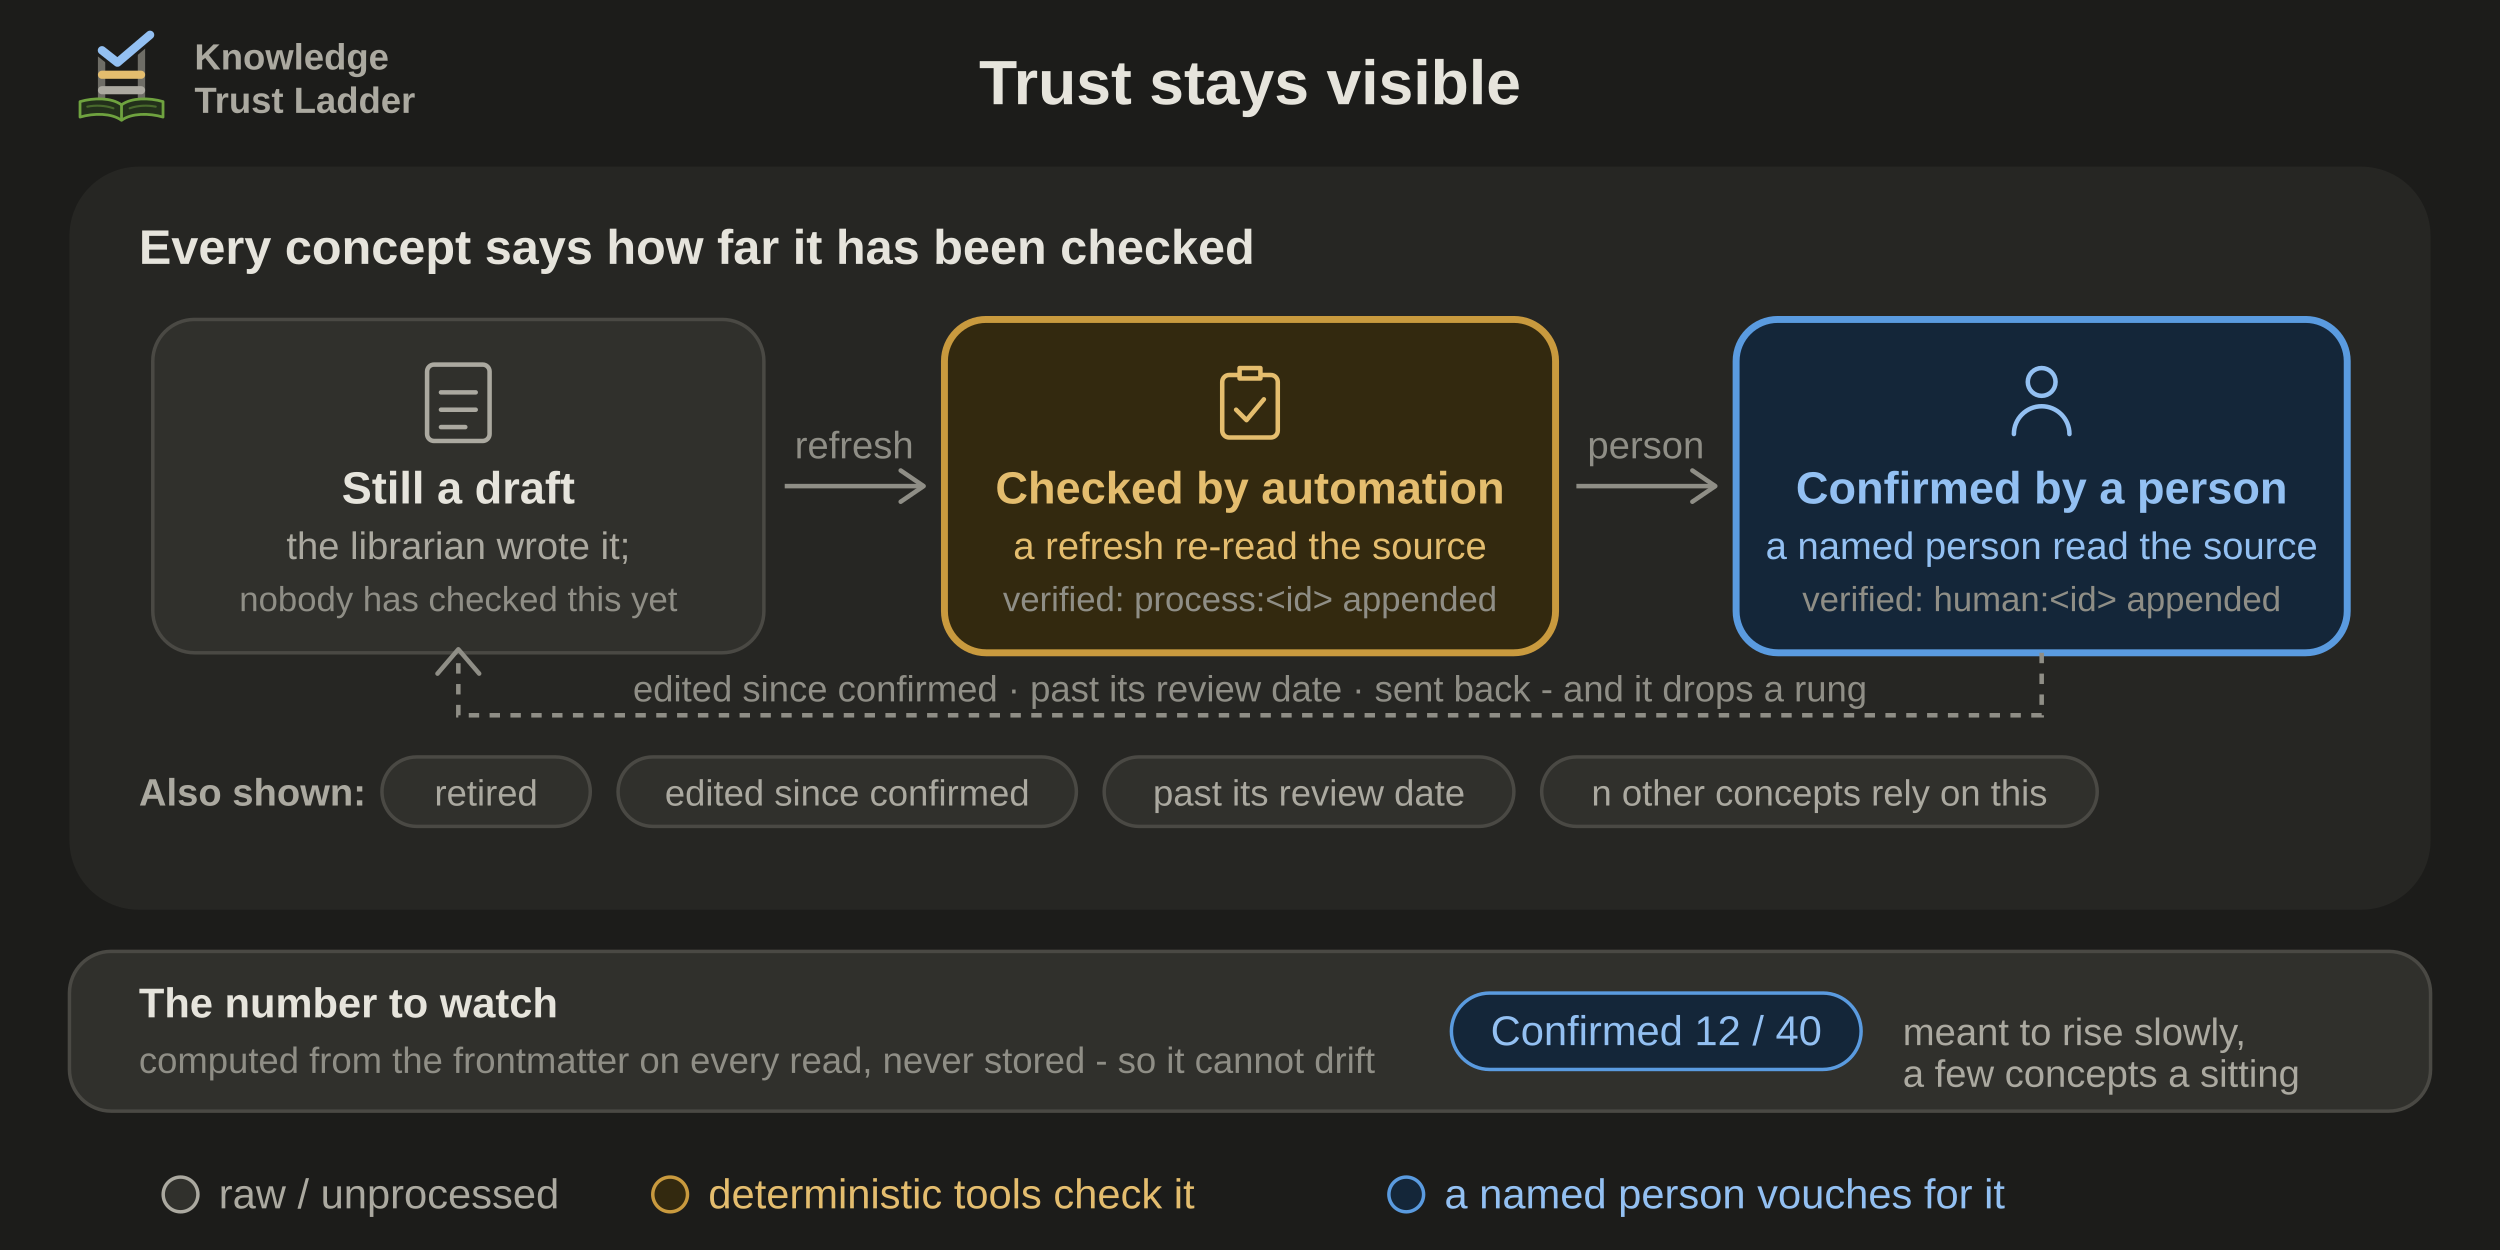
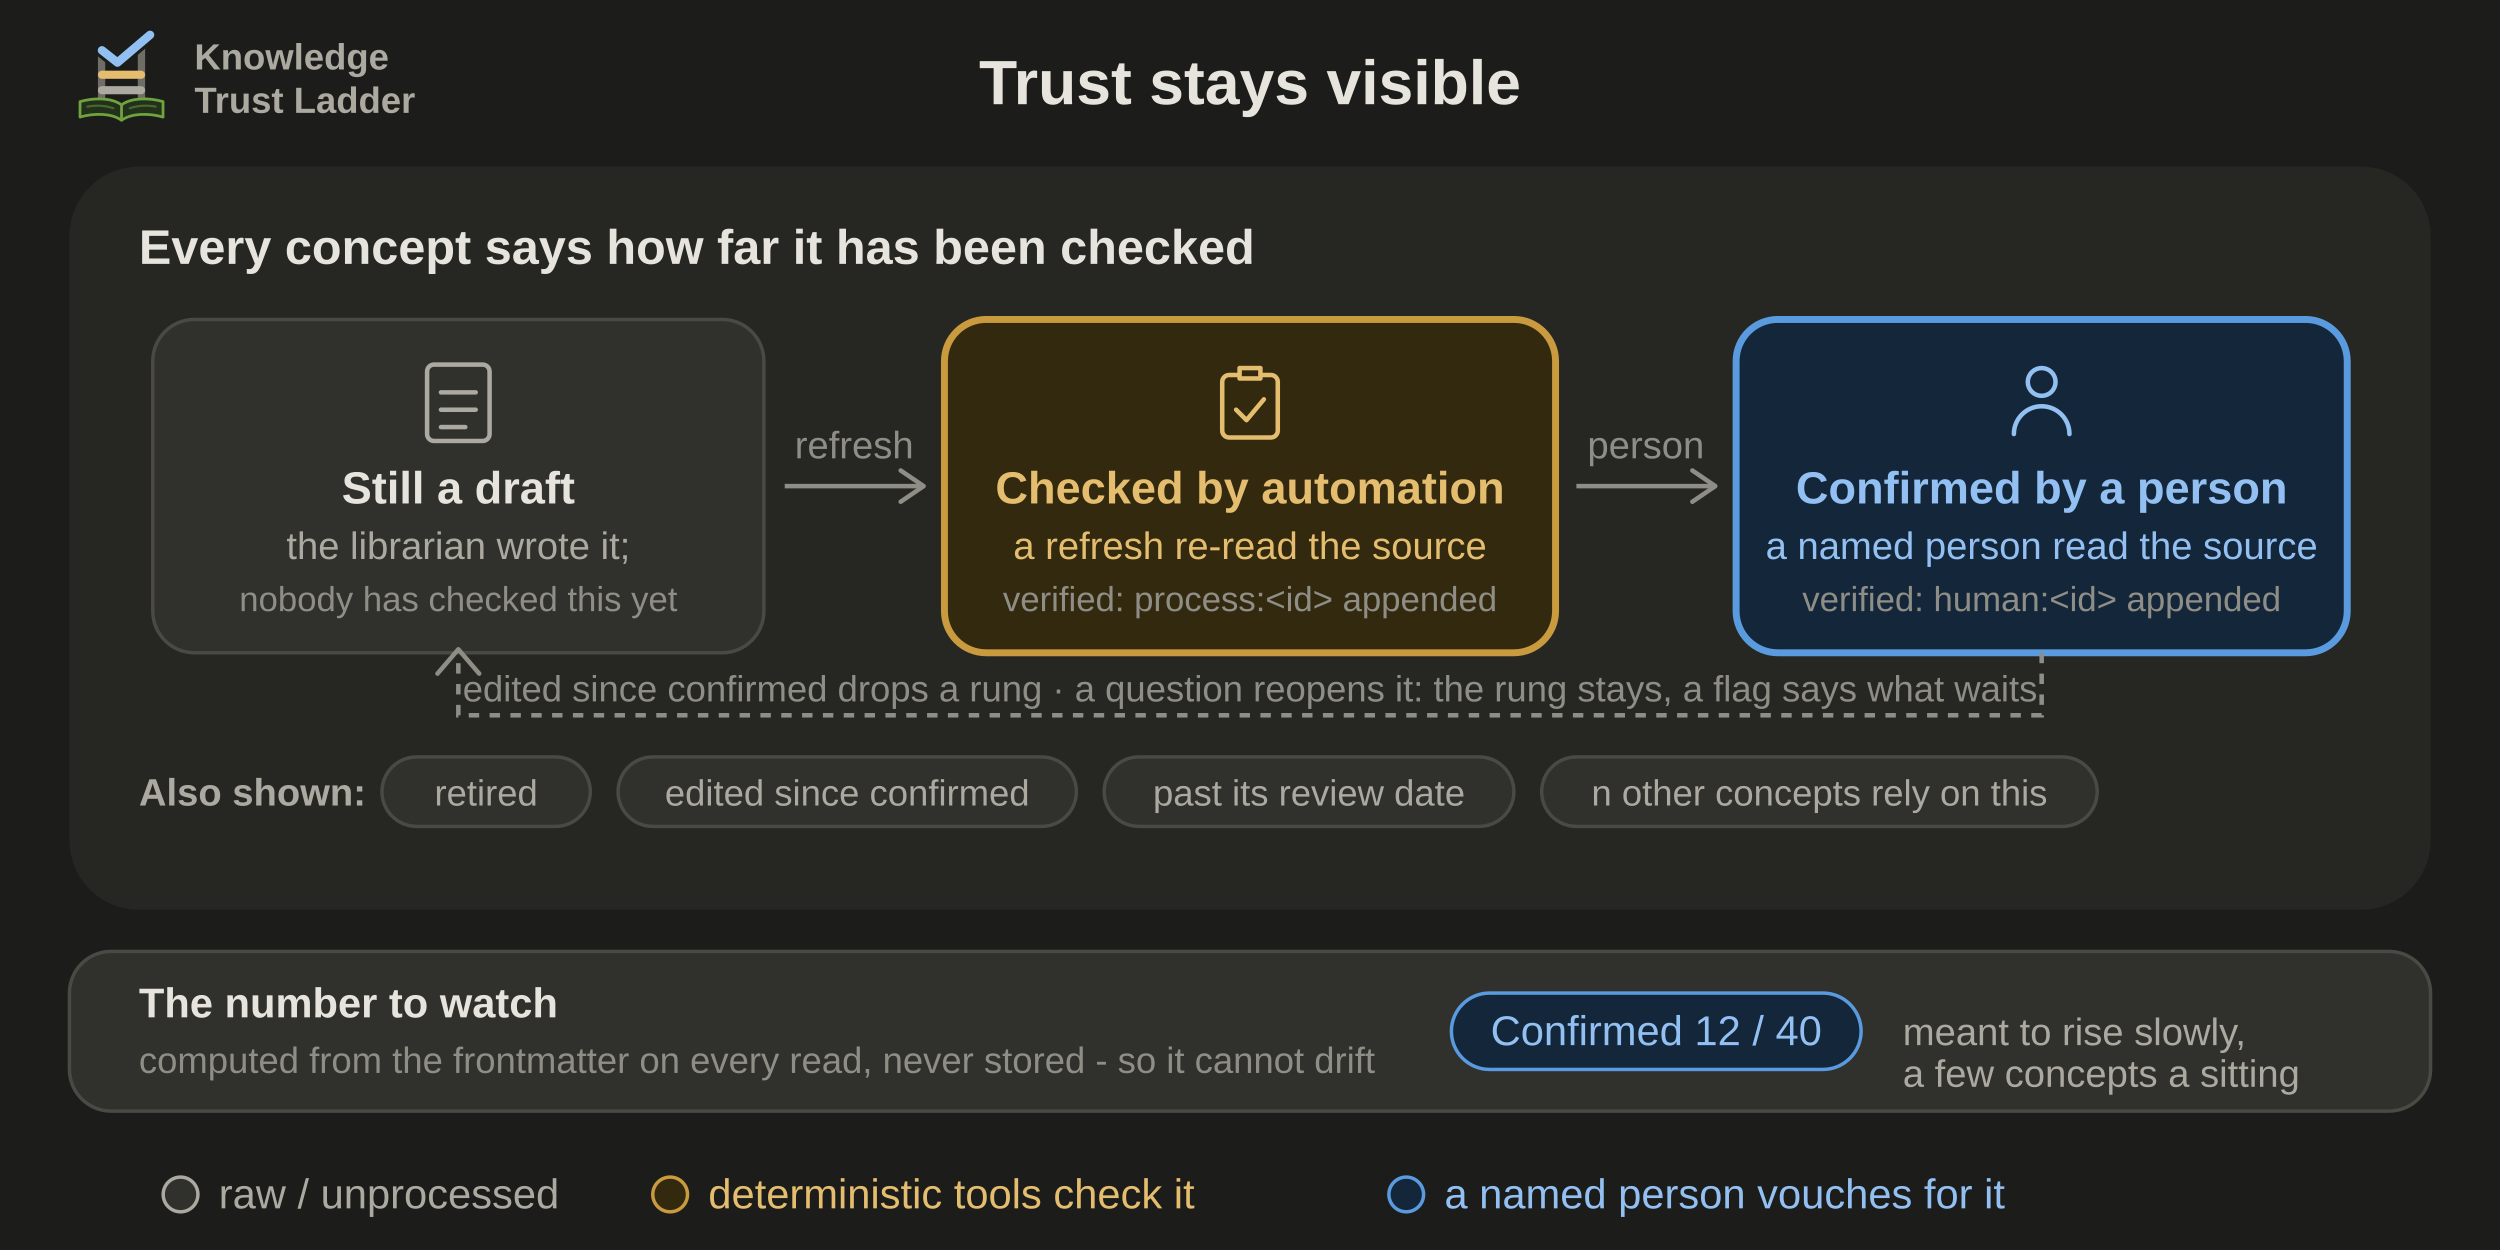
<svg xmlns="http://www.w3.org/2000/svg" width="720" height="360" viewBox="0 0 720 360" role="img" aria-labelledby="t d">
  <rect width="720" height="360" fill="#1C1C1A" />
  <g transform="translate(20,7) scale(0.46875)">
    <rect x="17.5" y="12" width="4.5" height="38" rx="2.25" fill="#6E6D66" />
    <rect x="42" y="12" width="4.5" height="38" rx="2.25" fill="#6E6D66" />
    <rect x="17.5" y="38" width="29" height="5" rx="2.5" fill="#ABA9A0" />
    <rect x="17.5" y="28.5" width="29" height="5" rx="2.5" fill="#E4BD6E" />
    <path d="M20 16 L29.5 23.5 L49.5 6.5" fill="none" stroke="#1C1C1A" stroke-width="9" stroke-linecap="round" stroke-linejoin="round" />
    <path d="M20 16 L29.5 23.5 L49.5 6.5" fill="none" stroke="#93C0F2" stroke-width="5.2" stroke-linecap="round" stroke-linejoin="round" />
    <path d="M32 49.5 C26 45 15 45 6.5 47.5 v9.5 C15 54.5 26 54.5 32 59 C38 54.5 49 54.5 57.5 57 v-9.5 C49 45 38 45 32 49.5 z" fill="#23301B" stroke="#6FA33F" stroke-width="1.7" stroke-linejoin="round" />
    <line x1="32" y1="49.5" x2="32" y2="59" stroke="#6FA33F" stroke-width="1.7" />
    <path d="M11 50.6 C16 49.6 22 49.8 27 51.6 M37 51.6 C42 49.8 48 49.6 53 50.6" fill="none" stroke="#6FA33F" stroke-opacity=".5" stroke-width="1.3" stroke-linecap="round" />
  </g>
  <text x="56" y="20" font-family="Arial, sans-serif" font-size="10.5" font-weight="700" fill="#ABA9A0">Knowledge</text>
  <text x="56" y="32.5" font-family="Arial, sans-serif" font-size="10.5" font-weight="700" fill="#ABA9A0">Trust Ladder</text>
  <text x="360.0" y="30" text-anchor="middle" font-family="Arial, sans-serif" font-size="18" font-weight="700" fill="#E6E4DC">Trust stays visible</text>
  <rect x="20" y="48" width="680" height="214" rx="20" fill="#262623" />
  <text x="40" y="76" font-family="Arial, sans-serif" font-size="14" font-weight="700" fill="#E6E4DC">Every concept says how far it has been checked</text>
  <rect x="44" y="92" width="176" height="96" rx="12" fill="#30302C" stroke="#4A4944" stroke-width="1" />
  <g transform="translate(132,116)" stroke="#ABA9A0" stroke-width="1.3" fill="none" stroke-linecap="round" stroke-linejoin="round">
    <rect x="-9" y="-11" width="18" height="22" rx="2" />
    <line x1="-5" y1="-3" x2="5" y2="-3" />
    <line x1="-5" y1="2" x2="5" y2="2" />
    <line x1="-5" y1="7" x2="2" y2="7" />
  </g>
  <text x="132" y="145" text-anchor="middle" font-family="Arial, sans-serif" font-size="13" font-weight="700" fill="#E6E4DC">Still a draft</text>
  <text x="132" y="161" text-anchor="middle" font-family="Arial, sans-serif" font-size="11" fill="#ABA9A0">the librarian wrote it;</text>
  <text x="132" y="176" text-anchor="middle" font-family="Arial, sans-serif" font-size="10" fill="#8F8E86">nobody has checked this yet</text>
  <rect x="272" y="92" width="176" height="96" rx="12" fill="#33290F" stroke="#C99A3E" stroke-width="2" />
  <g transform="translate(360,116)" stroke="#E4BD6E" stroke-width="1.3" fill="none" stroke-linecap="round" stroke-linejoin="round">
    <rect x="-8" y="-8" width="16" height="18" rx="2" />
    <path d="M-3 -10 h6 v3 h-6 z" fill="#33290F" />
    <path d="M-4 2 l3 3 l5 -6" />
  </g>
  <text x="360" y="145" text-anchor="middle" font-family="Arial, sans-serif" font-size="13" font-weight="700" fill="#E4BD6E">Checked by automation</text>
  <text x="360" y="161" text-anchor="middle" font-family="Arial, sans-serif" font-size="11" fill="#E4BD6E">a refresh re-read the source</text>
  <text x="360" y="176" text-anchor="middle" font-family="Arial, sans-serif" font-size="10" fill="#8F8E86">verified: process:&lt;id&gt; appended</text>
  <rect x="500" y="92" width="176" height="96" rx="12" fill="#142639" stroke="#5A9BE0" stroke-width="2" />
  <g transform="translate(588,116)" stroke="#93C0F2" stroke-width="1.3" fill="none" stroke-linecap="round" stroke-linejoin="round">
    <circle cx="0" cy="-6" r="4" />
    <path d="M-8 9 a8 8 0 0 1 16 0" />
  </g>
  <text x="588" y="145" text-anchor="middle" font-family="Arial, sans-serif" font-size="13" font-weight="700" fill="#93C0F2">Confirmed by a person</text>
  <text x="588" y="161" text-anchor="middle" font-family="Arial, sans-serif" font-size="11" fill="#93C0F2">a named person read the source</text>
  <text x="588" y="176" text-anchor="middle" font-family="Arial, sans-serif" font-size="10" fill="#8F8E86">verified: human:&lt;id&gt; appended</text>
  <line x1="226" y1="140" x2="266" y2="140" stroke="#8F8E86" stroke-width="1.3" />
  <path d="M259.4 144.5 L266 140 L259.4 135.5" fill="none" stroke="#8F8E86" stroke-width="1.3" stroke-linecap="round" stroke-linejoin="round" />
  <text x="246.0" y="132.0" text-anchor="middle" font-family="Arial, sans-serif" font-size="11" fill="#8F8E86">refresh</text>
  <line x1="454" y1="140" x2="494" y2="140" stroke="#8F8E86" stroke-width="1.3" />
  <path d="M487.4 144.5 L494 140 L487.4 135.5" fill="none" stroke="#8F8E86" stroke-width="1.3" stroke-linecap="round" stroke-linejoin="round" />
  <text x="474.0" y="132.0" text-anchor="middle" font-family="Arial, sans-serif" font-size="11" fill="#8F8E86">person</text>
  <path d="M588 188 v18 h-456 v-18" fill="none" stroke="#8F8E86" stroke-width="1.3" stroke-dasharray="3 3" />
  <path d="M126 194 L132 187 L138 194" fill="none" stroke="#8F8E86" stroke-width="1.3" stroke-linecap="round" stroke-linejoin="round" />
-   <text x="360" y="202" text-anchor="middle" font-family="Arial, sans-serif" font-size="10.5" fill="#8F8E86">edited since confirmed · past its review date · sent back - and it drops a rung</text>
+   <text x="360" y="202" text-anchor="middle" font-family="Arial, sans-serif" font-size="10.5" fill="#8F8E86">edited since confirmed drops a rung · a question reopens it: the rung stays, a flag says what waits</text>
  <text x="40" y="232" font-family="Arial, sans-serif" font-size="11" font-weight="700" fill="#ABA9A0">Also shown:</text>
  <rect x="110" y="218" width="60" height="20" rx="10.0" fill="#30302C" stroke="#4A4944" stroke-width="1" />
  <text x="140.0" y="232.0" text-anchor="middle" font-family="Arial, sans-serif" font-size="10.5" fill="#ABA9A0">retired</text>
  <rect x="178" y="218" width="132" height="20" rx="10.0" fill="#30302C" stroke="#4A4944" stroke-width="1" />
  <text x="244.0" y="232.0" text-anchor="middle" font-family="Arial, sans-serif" font-size="10.5" fill="#ABA9A0">edited since confirmed</text>
  <rect x="318" y="218" width="118" height="20" rx="10.0" fill="#30302C" stroke="#4A4944" stroke-width="1" />
  <text x="377.0" y="232.0" text-anchor="middle" font-family="Arial, sans-serif" font-size="10.5" fill="#ABA9A0">past its review date</text>
  <rect x="444" y="218" width="160" height="20" rx="10.0" fill="#30302C" stroke="#4A4944" stroke-width="1" />
  <text x="524.0" y="232.0" text-anchor="middle" font-family="Arial, sans-serif" font-size="10.5" fill="#ABA9A0">n other concepts rely on this</text>
  <rect x="20" y="274" width="680" height="46" rx="12" fill="#30302C" stroke="#4A4944" stroke-width="1" />
  <text x="40" y="293" font-family="Arial, sans-serif" font-size="12" font-weight="700" fill="#E6E4DC">The number to watch</text>
  <text x="40" y="309" font-family="Arial, sans-serif" font-size="10.5" fill="#8F8E86">computed from the frontmatter on every read, never stored - so it cannot drift</text>
  <rect x="418" y="286" width="118" height="22" rx="11.0" fill="#142639" stroke="#5A9BE0" stroke-width="1" />
  <text x="477.0" y="301.0" text-anchor="middle" font-family="Arial, sans-serif" font-size="12" fill="#93C0F2">Confirmed 12 / 40</text>
  <text x="548" y="301" font-family="Arial, sans-serif" font-size="11" fill="#ABA9A0">meant to rise slowly,</text>
  <text x="548" y="313" font-family="Arial, sans-serif" font-size="11" fill="#ABA9A0">a few concepts a sitting</text>
  <circle cx="52" cy="344" r="5" fill="#30302C" stroke="#ABA9A0" stroke-width="1" />
  <text x="63" y="348" font-family="Arial, sans-serif" font-size="12" fill="#ABA9A0">raw / unprocessed</text>
  <circle cx="193" cy="344" r="5" fill="#33290F" stroke="#C99A3E" stroke-width="1" />
  <text x="204" y="348" font-family="Arial, sans-serif" font-size="12" fill="#E4BD6E">deterministic tools check it</text>
  <circle cx="405" cy="344" r="5" fill="#142639" stroke="#5A9BE0" stroke-width="1" />
  <text x="416" y="348" font-family="Arial, sans-serif" font-size="12" fill="#93C0F2">a named person vouches for it</text>
</svg>
